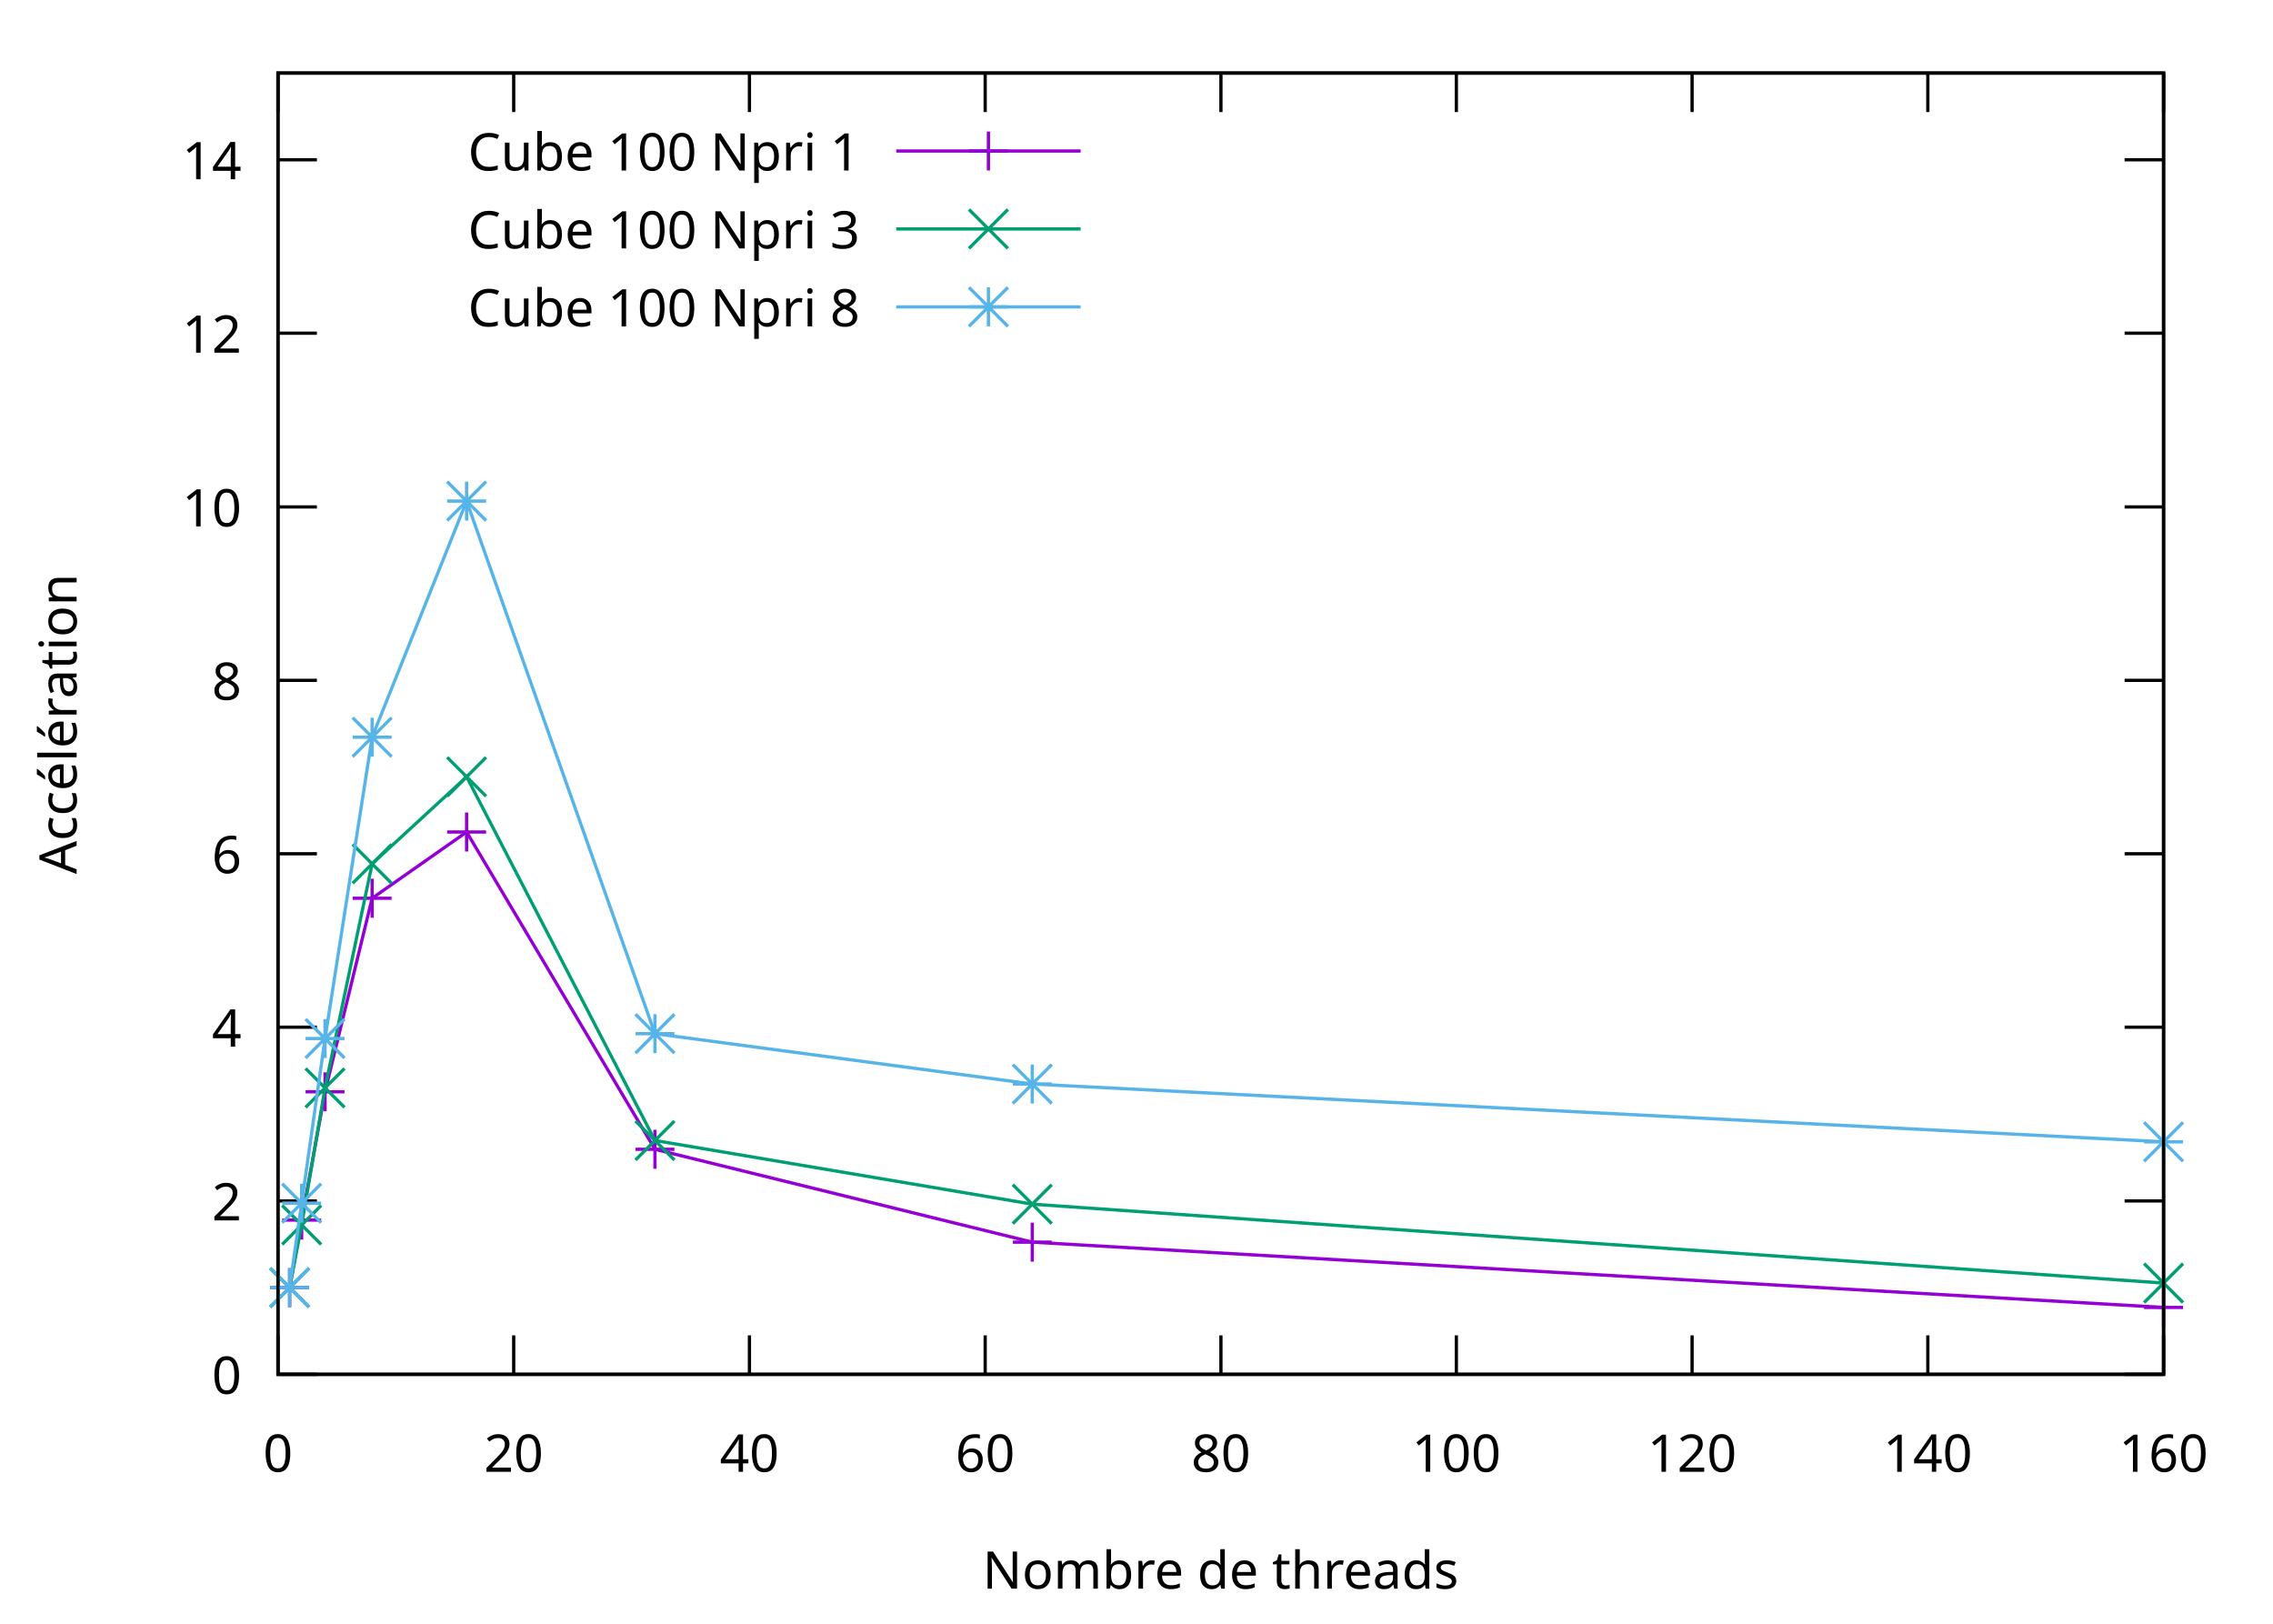
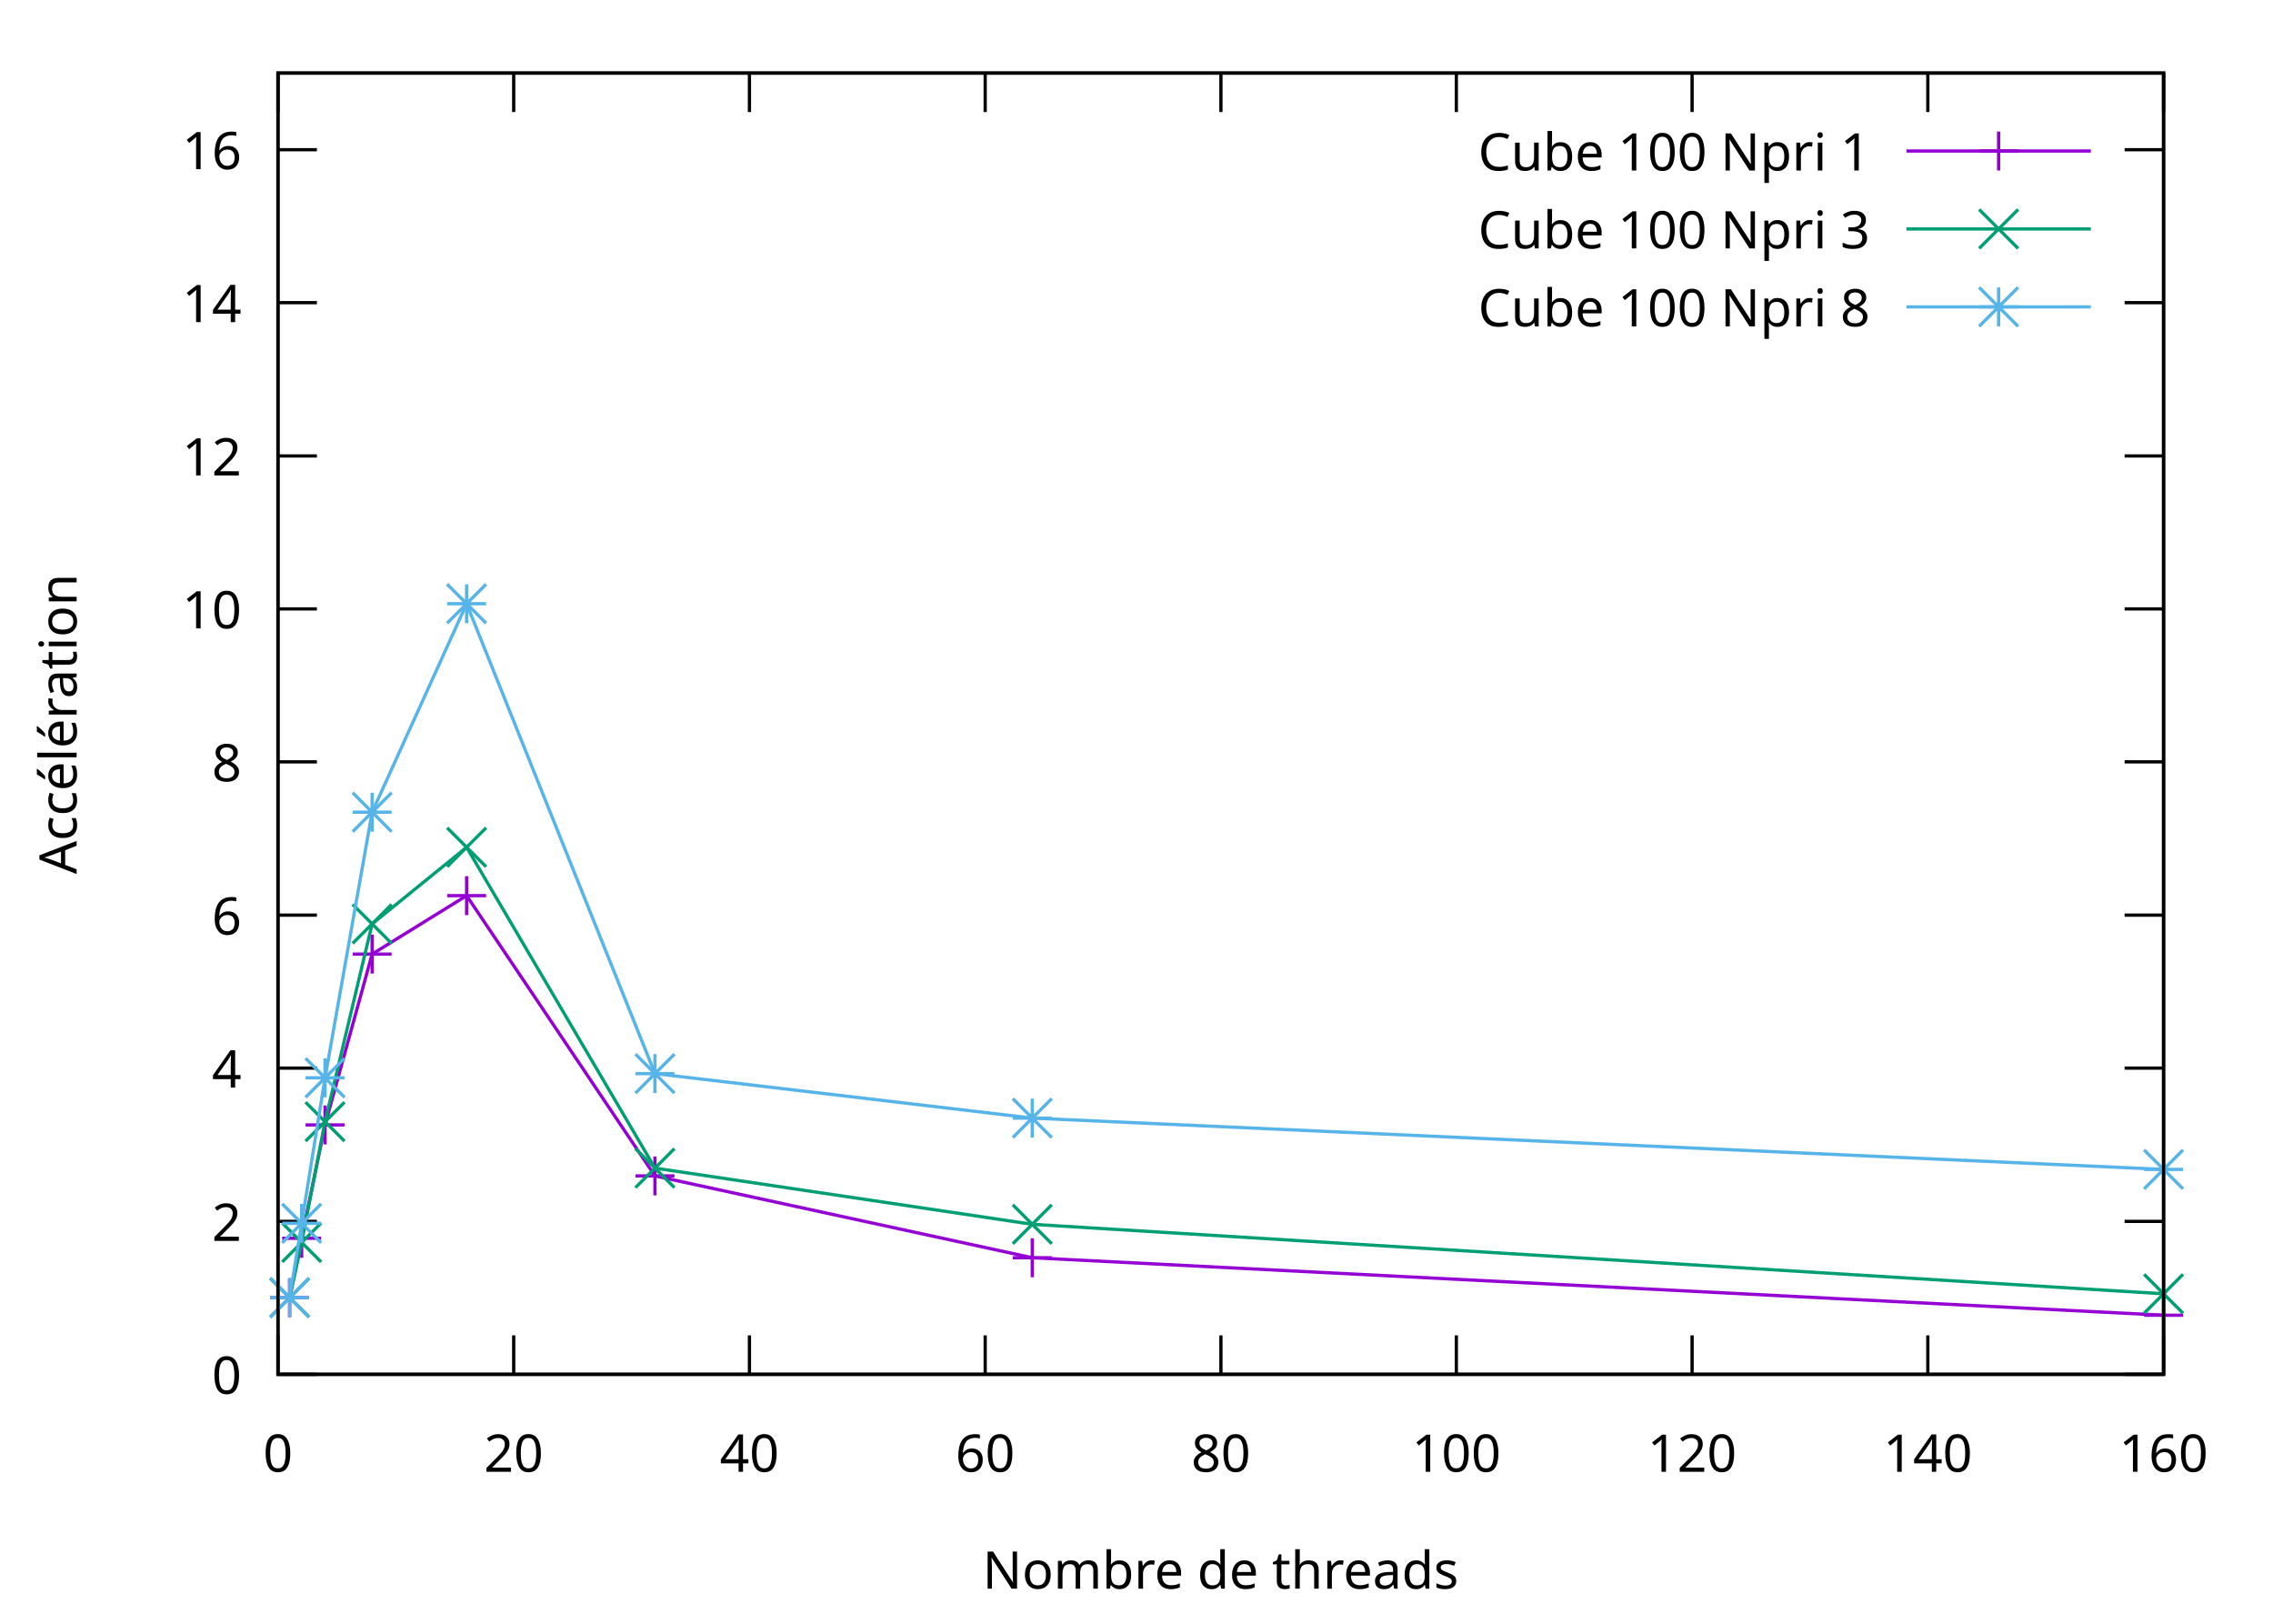
<svg xmlns="http://www.w3.org/2000/svg" xmlns:xlink="http://www.w3.org/1999/xlink" width="700" height="500" viewBox="0 0 700 500">
  <g id="gnuplot_canvas">
    <rect x="0" y="0" width="700" height="500" fill="none" />
    <defs>
      <circle id="gpDot" r="0.5" stroke-width="0.5" />
      <path id="gpPt0" stroke-width="0.167" stroke="currentColor" d="M-1,0 h2 M0,-1 v2" />
      <path id="gpPt1" stroke-width="0.167" stroke="currentColor" d="M-1,-1 L1,1 M1,-1 L-1,1" />
      <path id="gpPt2" stroke-width="0.167" stroke="currentColor" d="M-1,0 L1,0 M0,-1 L0,1 M-1,-1 L1,1 M-1,1 L1,-1" />
      <rect id="gpPt3" stroke-width="0.167" stroke="currentColor" x="-1" y="-1" width="2" height="2" />
      <rect id="gpPt4" stroke-width="0.167" stroke="currentColor" fill="currentColor" x="-1" y="-1" width="2" height="2" />
      <circle id="gpPt5" stroke-width="0.167" stroke="currentColor" cx="0" cy="0" r="1" />
      <use xlink:href="#gpPt5" id="gpPt6" fill="currentColor" stroke="none" />
      <path id="gpPt7" stroke-width="0.167" stroke="currentColor" d="M0,-1.33 L-1.33,0.67 L1.33,0.67 z" />
      <use xlink:href="#gpPt7" id="gpPt8" fill="currentColor" stroke="none" />
      <use xlink:href="#gpPt7" id="gpPt9" stroke="currentColor" transform="rotate(180)" />
      <use xlink:href="#gpPt9" id="gpPt10" fill="currentColor" stroke="none" />
      <use xlink:href="#gpPt3" id="gpPt11" stroke="currentColor" transform="rotate(45)" />
      <use xlink:href="#gpPt11" id="gpPt12" fill="currentColor" stroke="none" />
      <path id="gpPt13" stroke-width="0.167" stroke="currentColor" d="M0,1.330 L1.265,0.411 L0.782,-1.067 L-0.782,-1.076 L-1.265,0.411 z" />
      <use xlink:href="#gpPt13" id="gpPt14" fill="currentColor" stroke="none" />
      <filter id="textbox" filterUnits="objectBoundingBox" x="0" y="0" height="1" width="1">
        <feFlood flood-color="white" flood-opacity="1" result="bgnd" />
        <feComposite in="SourceGraphic" in2="bgnd" operator="atop" />
      </filter>
      <filter id="greybox" filterUnits="objectBoundingBox" x="0" y="0" height="1" width="1">
        <feFlood flood-color="lightgrey" flood-opacity="1" result="grey" />
        <feComposite in="SourceGraphic" in2="grey" operator="atop" />
      </filter>
    </defs>
    <g fill="none" color="white" stroke="currentColor" stroke-width="1.00" stroke-linecap="butt" stroke-linejoin="miter">
</g>
    <g fill="none" color="black" stroke="currentColor" stroke-width="1.00" stroke-linecap="butt" stroke-linejoin="miter">
      <path stroke="black" d="M85.6,423.2 L97.6,423.2 M666.3,423.2 L654.3,423.2  " />
      <g transform="translate(74.4,429.2)" stroke="none" fill="black" font-family="Verdana" font-size="16.00" text-anchor="end">
        <text>
          <tspan font-family="Verdana"> 0</tspan>
        </text>
      </g>
    </g>
    <g fill="none" color="black" stroke="currentColor" stroke-width="1.00" stroke-linecap="butt" stroke-linejoin="miter">
-       <path stroke="black" d="M85.6,369.8 L97.6,369.8 M666.3,369.8 L654.3,369.8  " />
-       <g transform="translate(74.4,375.8)" stroke="none" fill="black" font-family="Verdana" font-size="16.00" text-anchor="end">
+       <path stroke="black" d="M85.6,376.1 L97.6,376.1 M666.3,376.1 L654.3,376.1  " />
+       <g transform="translate(74.4,382.1)" stroke="none" fill="black" font-family="Verdana" font-size="16.00" text-anchor="end">
        <text>
          <tspan font-family="Verdana"> 2</tspan>
        </text>
      </g>
    </g>
    <g fill="none" color="black" stroke="currentColor" stroke-width="1.00" stroke-linecap="butt" stroke-linejoin="miter">
-       <path stroke="black" d="M85.6,316.3 L97.6,316.3 M666.3,316.3 L654.3,316.3  " />
-       <g transform="translate(74.4,322.3)" stroke="none" fill="black" font-family="Verdana" font-size="16.00" text-anchor="end">
+       <path stroke="black" d="M85.6,328.9 L97.6,328.9 M666.3,328.9 L654.3,328.9  " />
+       <g transform="translate(74.4,334.9)" stroke="none" fill="black" font-family="Verdana" font-size="16.00" text-anchor="end">
        <text>
          <tspan font-family="Verdana"> 4</tspan>
        </text>
      </g>
    </g>
    <g fill="none" color="black" stroke="currentColor" stroke-width="1.00" stroke-linecap="butt" stroke-linejoin="miter">
-       <path stroke="black" d="M85.6,262.9 L97.6,262.9 M666.3,262.9 L654.3,262.9  " />
-       <g transform="translate(74.4,268.9)" stroke="none" fill="black" font-family="Verdana" font-size="16.00" text-anchor="end">
+       <path stroke="black" d="M85.6,281.8 L97.6,281.8 M666.3,281.8 L654.3,281.8  " />
+       <g transform="translate(74.4,287.8)" stroke="none" fill="black" font-family="Verdana" font-size="16.00" text-anchor="end">
        <text>
          <tspan font-family="Verdana"> 6</tspan>
        </text>
      </g>
    </g>
    <g fill="none" color="black" stroke="currentColor" stroke-width="1.00" stroke-linecap="butt" stroke-linejoin="miter">
-       <path stroke="black" d="M85.6,209.5 L97.6,209.5 M666.3,209.5 L654.3,209.5  " />
-       <g transform="translate(74.4,215.5)" stroke="none" fill="black" font-family="Verdana" font-size="16.00" text-anchor="end">
+       <path stroke="black" d="M85.6,234.6 L97.6,234.6 M666.3,234.6 L654.3,234.6  " />
+       <g transform="translate(74.4,240.6)" stroke="none" fill="black" font-family="Verdana" font-size="16.00" text-anchor="end">
        <text>
          <tspan font-family="Verdana"> 8</tspan>
        </text>
      </g>
    </g>
    <g fill="none" color="black" stroke="currentColor" stroke-width="1.00" stroke-linecap="butt" stroke-linejoin="miter">
-       <path stroke="black" d="M85.6,156.1 L97.6,156.1 M666.3,156.1 L654.3,156.1  " />
-       <g transform="translate(74.4,162.1)" stroke="none" fill="black" font-family="Verdana" font-size="16.00" text-anchor="end">
+       <path stroke="black" d="M85.6,187.5 L97.6,187.5 M666.3,187.5 L654.3,187.5  " />
+       <g transform="translate(74.4,193.5)" stroke="none" fill="black" font-family="Verdana" font-size="16.00" text-anchor="end">
        <text>
          <tspan font-family="Verdana"> 10</tspan>
        </text>
      </g>
    </g>
    <g fill="none" color="black" stroke="currentColor" stroke-width="1.00" stroke-linecap="butt" stroke-linejoin="miter">
-       <path stroke="black" d="M85.6,102.6 L97.6,102.6 M666.3,102.6 L654.3,102.6  " />
-       <g transform="translate(74.4,108.6)" stroke="none" fill="black" font-family="Verdana" font-size="16.00" text-anchor="end">
+       <path stroke="black" d="M85.6,140.4 L97.6,140.4 M666.3,140.4 L654.3,140.4  " />
+       <g transform="translate(74.4,146.4)" stroke="none" fill="black" font-family="Verdana" font-size="16.00" text-anchor="end">
        <text>
          <tspan font-family="Verdana"> 12</tspan>
        </text>
      </g>
    </g>
    <g fill="none" color="black" stroke="currentColor" stroke-width="1.00" stroke-linecap="butt" stroke-linejoin="miter">
-       <path stroke="black" d="M85.6,49.2 L97.6,49.2 M666.3,49.2 L654.3,49.2  " />
-       <g transform="translate(74.4,55.2)" stroke="none" fill="black" font-family="Verdana" font-size="16.00" text-anchor="end">
+       <path stroke="black" d="M85.6,93.2 L97.6,93.2 M666.3,93.2 L654.3,93.2  " />
+       <g transform="translate(74.4,99.2)" stroke="none" fill="black" font-family="Verdana" font-size="16.00" text-anchor="end">
        <text>
          <tspan font-family="Verdana"> 14</tspan>
+         </text>
+       </g>
+     </g>
+     <g fill="none" color="black" stroke="currentColor" stroke-width="1.00" stroke-linecap="butt" stroke-linejoin="miter">
+       <path stroke="black" d="M85.6,46.1 L97.6,46.1 M666.3,46.1 L654.3,46.1  " />
+       <g transform="translate(74.4,52.1)" stroke="none" fill="black" font-family="Verdana" font-size="16.00" text-anchor="end">
+         <text>
+           <tspan font-family="Verdana"> 16</tspan>
        </text>
      </g>
    </g>
    <g fill="none" color="black" stroke="currentColor" stroke-width="1.00" stroke-linecap="butt" stroke-linejoin="miter">
      <path stroke="black" d="M85.6,423.2 L85.6,411.2 M85.6,22.5 L85.6,34.5  " />
      <g transform="translate(85.6,453.2)" stroke="none" fill="black" font-family="Verdana" font-size="16.00" text-anchor="middle">
        <text>
          <tspan font-family="Verdana"> 0</tspan>
        </text>
      </g>
    </g>
    <g fill="none" color="black" stroke="currentColor" stroke-width="1.00" stroke-linecap="butt" stroke-linejoin="miter">
      <path stroke="black" d="M158.2,423.2 L158.2,411.2 M158.2,22.5 L158.2,34.5  " />
      <g transform="translate(158.2,453.2)" stroke="none" fill="black" font-family="Verdana" font-size="16.00" text-anchor="middle">
        <text>
          <tspan font-family="Verdana"> 20</tspan>
        </text>
      </g>
    </g>
    <g fill="none" color="black" stroke="currentColor" stroke-width="1.00" stroke-linecap="butt" stroke-linejoin="miter">
      <path stroke="black" d="M230.8,423.2 L230.8,411.2 M230.8,22.5 L230.8,34.5  " />
      <g transform="translate(230.8,453.2)" stroke="none" fill="black" font-family="Verdana" font-size="16.00" text-anchor="middle">
        <text>
          <tspan font-family="Verdana"> 40</tspan>
        </text>
      </g>
    </g>
    <g fill="none" color="black" stroke="currentColor" stroke-width="1.00" stroke-linecap="butt" stroke-linejoin="miter">
      <path stroke="black" d="M303.4,423.2 L303.4,411.2 M303.4,22.5 L303.4,34.5  " />
      <g transform="translate(303.4,453.2)" stroke="none" fill="black" font-family="Verdana" font-size="16.00" text-anchor="middle">
        <text>
          <tspan font-family="Verdana"> 60</tspan>
        </text>
      </g>
    </g>
    <g fill="none" color="black" stroke="currentColor" stroke-width="1.00" stroke-linecap="butt" stroke-linejoin="miter">
      <path stroke="black" d="M376.0,423.2 L376.0,411.2 M376.0,22.5 L376.0,34.5  " />
      <g transform="translate(376.0,453.2)" stroke="none" fill="black" font-family="Verdana" font-size="16.00" text-anchor="middle">
        <text>
          <tspan font-family="Verdana"> 80</tspan>
        </text>
      </g>
    </g>
    <g fill="none" color="black" stroke="currentColor" stroke-width="1.00" stroke-linecap="butt" stroke-linejoin="miter">
      <path stroke="black" d="M448.5,423.2 L448.5,411.2 M448.5,22.5 L448.5,34.5  " />
      <g transform="translate(448.5,453.2)" stroke="none" fill="black" font-family="Verdana" font-size="16.00" text-anchor="middle">
        <text>
          <tspan font-family="Verdana"> 100</tspan>
        </text>
      </g>
    </g>
    <g fill="none" color="black" stroke="currentColor" stroke-width="1.00" stroke-linecap="butt" stroke-linejoin="miter">
      <path stroke="black" d="M521.1,423.2 L521.1,411.2 M521.1,22.5 L521.1,34.5  " />
      <g transform="translate(521.1,453.2)" stroke="none" fill="black" font-family="Verdana" font-size="16.00" text-anchor="middle">
        <text>
          <tspan font-family="Verdana"> 120</tspan>
        </text>
      </g>
    </g>
    <g fill="none" color="black" stroke="currentColor" stroke-width="1.00" stroke-linecap="butt" stroke-linejoin="miter">
      <path stroke="black" d="M593.7,423.2 L593.7,411.2 M593.7,22.5 L593.7,34.5  " />
      <g transform="translate(593.7,453.2)" stroke="none" fill="black" font-family="Verdana" font-size="16.00" text-anchor="middle">
        <text>
          <tspan font-family="Verdana"> 140</tspan>
        </text>
      </g>
    </g>
    <g fill="none" color="black" stroke="currentColor" stroke-width="1.00" stroke-linecap="butt" stroke-linejoin="miter">
      <path stroke="black" d="M666.3,423.2 L666.3,411.2 M666.3,22.5 L666.3,34.5  " />
      <g transform="translate(666.3,453.2)" stroke="none" fill="black" font-family="Verdana" font-size="16.00" text-anchor="middle">
        <text>
          <tspan font-family="Verdana"> 160</tspan>
        </text>
      </g>
    </g>
    <g fill="none" color="black" stroke="currentColor" stroke-width="1.00" stroke-linecap="butt" stroke-linejoin="miter">
</g>
    <g fill="none" color="black" stroke="currentColor" stroke-width="1.00" stroke-linecap="butt" stroke-linejoin="miter">
      <path stroke="black" d="M85.6,22.5 L85.6,423.2 L666.3,423.2 L666.3,22.5 L85.6,22.5 Z  " />
    </g>
    <g fill="none" color="black" stroke="currentColor" stroke-width="1.00" stroke-linecap="butt" stroke-linejoin="miter">
      <g transform="translate(23.6,222.9) rotate(270)" stroke="none" fill="black" font-family="Verdana" font-size="16.00" text-anchor="middle">
        <text>
          <tspan font-family="Verdana">Accélération</tspan>
        </text>
      </g>
    </g>
    <g fill="none" color="black" stroke="currentColor" stroke-width="1.00" stroke-linecap="butt" stroke-linejoin="miter">
      <g transform="translate(375.9,489.2)" stroke="none" fill="black" font-family="Verdana" font-size="16.00" text-anchor="middle">
        <text>
          <tspan font-family="Verdana">Nombre de threads</tspan>
        </text>
      </g>
    </g>
    <g fill="none" color="black" stroke="currentColor" stroke-width="1.00" stroke-linecap="butt" stroke-linejoin="miter">
</g>
    <g id="gnuplot_plot_1">
      <g fill="none" color="black" stroke="currentColor" stroke-width="1.00" stroke-linecap="butt" stroke-linejoin="miter">
-         <g transform="translate(264.8,52.5)" stroke="none" fill="black" font-family="Verdana" font-size="16.00" text-anchor="end">
+         <g transform="translate(575.9,52.5)" stroke="none" fill="black" font-family="Verdana" font-size="16.00" text-anchor="end">
          <text>
            <tspan font-family="Verdana">Cube 100 Npri 1</tspan>
          </text>
        </g>
      </g>
      <g fill="none" color="black" stroke="currentColor" stroke-width="1.00" stroke-linecap="butt" stroke-linejoin="miter">
-         <path stroke="rgb(148,   0, 211)" d="M276.0,46.5 L332.8,46.5 M89.2,396.5 L92.9,375.7 L100.1,336.2 L114.6,276.6 L143.7,256.2 L201.7,353.9   L317.9,382.5 L666.3,402.6  " />
-         <use xlink:href="#gpPt0" transform="translate(89.2,396.5) scale(6.00)" color="rgb(148,   0, 211)" />
-         <use xlink:href="#gpPt0" transform="translate(92.9,375.7) scale(6.00)" color="rgb(148,   0, 211)" />
-         <use xlink:href="#gpPt0" transform="translate(100.1,336.2) scale(6.00)" color="rgb(148,   0, 211)" />
-         <use xlink:href="#gpPt0" transform="translate(114.6,276.6) scale(6.00)" color="rgb(148,   0, 211)" />
-         <use xlink:href="#gpPt0" transform="translate(143.7,256.2) scale(6.00)" color="rgb(148,   0, 211)" />
-         <use xlink:href="#gpPt0" transform="translate(201.7,353.9) scale(6.00)" color="rgb(148,   0, 211)" />
-         <use xlink:href="#gpPt0" transform="translate(317.9,382.5) scale(6.00)" color="rgb(148,   0, 211)" />
-         <use xlink:href="#gpPt0" transform="translate(666.3,402.6) scale(6.00)" color="rgb(148,   0, 211)" />
-         <use xlink:href="#gpPt0" transform="translate(304.4,46.5) scale(6.00)" color="rgb(148,   0, 211)" />
+         <path stroke="rgb(148,   0, 211)" d="M587.1,46.5 L643.9,46.5 M89.2,399.6 L92.9,381.3 L100.1,346.4 L114.6,293.8 L143.7,275.8 L201.7,362.1   L317.9,387.3 L666.3,405.0  " />
+         <use xlink:href="#gpPt0" transform="translate(89.2,399.6) scale(6.00)" color="rgb(148,   0, 211)" />
+         <use xlink:href="#gpPt0" transform="translate(92.9,381.3) scale(6.00)" color="rgb(148,   0, 211)" />
+         <use xlink:href="#gpPt0" transform="translate(100.1,346.4) scale(6.00)" color="rgb(148,   0, 211)" />
+         <use xlink:href="#gpPt0" transform="translate(114.6,293.8) scale(6.00)" color="rgb(148,   0, 211)" />
+         <use xlink:href="#gpPt0" transform="translate(143.7,275.8) scale(6.00)" color="rgb(148,   0, 211)" />
+         <use xlink:href="#gpPt0" transform="translate(201.7,362.1) scale(6.00)" color="rgb(148,   0, 211)" />
+         <use xlink:href="#gpPt0" transform="translate(317.9,387.3) scale(6.00)" color="rgb(148,   0, 211)" />
+         <use xlink:href="#gpPt0" transform="translate(666.3,405.0) scale(6.00)" color="rgb(148,   0, 211)" />
+         <use xlink:href="#gpPt0" transform="translate(615.5,46.5) scale(6.00)" color="rgb(148,   0, 211)" />
      </g>
    </g>
    <g id="gnuplot_plot_2">
      <g fill="none" color="black" stroke="currentColor" stroke-width="1.00" stroke-linecap="butt" stroke-linejoin="miter">
-         <g transform="translate(264.8,76.5)" stroke="none" fill="black" font-family="Verdana" font-size="16.00" text-anchor="end">
+         <g transform="translate(575.9,76.5)" stroke="none" fill="black" font-family="Verdana" font-size="16.00" text-anchor="end">
          <text>
            <tspan font-family="Verdana">Cube 100 Npri 3</tspan>
          </text>
        </g>
      </g>
      <g fill="none" color="black" stroke="currentColor" stroke-width="1.00" stroke-linecap="butt" stroke-linejoin="miter">
-         <path stroke="rgb(  0, 158, 115)" d="M276.0,70.5 L332.8,70.5 M89.2,396.5 L92.9,377.2 L100.1,335.0 L114.6,266.0 L143.7,239.2 L201.7,351.2   L317.9,370.8 L666.3,395.1  " />
-         <use xlink:href="#gpPt1" transform="translate(89.2,396.5) scale(6.00)" color="rgb(  0, 158, 115)" />
-         <use xlink:href="#gpPt1" transform="translate(92.9,377.2) scale(6.00)" color="rgb(  0, 158, 115)" />
-         <use xlink:href="#gpPt1" transform="translate(100.1,335.0) scale(6.00)" color="rgb(  0, 158, 115)" />
-         <use xlink:href="#gpPt1" transform="translate(114.6,266.0) scale(6.00)" color="rgb(  0, 158, 115)" />
-         <use xlink:href="#gpPt1" transform="translate(143.7,239.2) scale(6.00)" color="rgb(  0, 158, 115)" />
-         <use xlink:href="#gpPt1" transform="translate(201.7,351.2) scale(6.00)" color="rgb(  0, 158, 115)" />
-         <use xlink:href="#gpPt1" transform="translate(317.9,370.8) scale(6.00)" color="rgb(  0, 158, 115)" />
-         <use xlink:href="#gpPt1" transform="translate(666.3,395.1) scale(6.00)" color="rgb(  0, 158, 115)" />
-         <use xlink:href="#gpPt1" transform="translate(304.4,70.5) scale(6.00)" color="rgb(  0, 158, 115)" />
+         <path stroke="rgb(  0, 158, 115)" d="M587.1,70.5 L643.9,70.5 M89.2,399.6 L92.9,382.6 L100.1,345.4 L114.6,284.5 L143.7,260.9 L201.7,359.7   L317.9,377.0 L666.3,398.4  " />
+         <use xlink:href="#gpPt1" transform="translate(89.2,399.6) scale(6.00)" color="rgb(  0, 158, 115)" />
+         <use xlink:href="#gpPt1" transform="translate(92.9,382.6) scale(6.00)" color="rgb(  0, 158, 115)" />
+         <use xlink:href="#gpPt1" transform="translate(100.1,345.4) scale(6.00)" color="rgb(  0, 158, 115)" />
+         <use xlink:href="#gpPt1" transform="translate(114.6,284.5) scale(6.00)" color="rgb(  0, 158, 115)" />
+         <use xlink:href="#gpPt1" transform="translate(143.7,260.9) scale(6.00)" color="rgb(  0, 158, 115)" />
+         <use xlink:href="#gpPt1" transform="translate(201.7,359.7) scale(6.00)" color="rgb(  0, 158, 115)" />
+         <use xlink:href="#gpPt1" transform="translate(317.9,377.0) scale(6.00)" color="rgb(  0, 158, 115)" />
+         <use xlink:href="#gpPt1" transform="translate(666.3,398.4) scale(6.00)" color="rgb(  0, 158, 115)" />
+         <use xlink:href="#gpPt1" transform="translate(615.5,70.5) scale(6.00)" color="rgb(  0, 158, 115)" />
      </g>
    </g>
    <g id="gnuplot_plot_3">
      <g fill="none" color="black" stroke="currentColor" stroke-width="1.00" stroke-linecap="butt" stroke-linejoin="miter">
-         <g transform="translate(264.8,100.5)" stroke="none" fill="black" font-family="Verdana" font-size="16.00" text-anchor="end">
+         <g transform="translate(575.9,100.5)" stroke="none" fill="black" font-family="Verdana" font-size="16.00" text-anchor="end">
          <text>
            <tspan font-family="Verdana">Cube 100 Npri 8</tspan>
          </text>
        </g>
      </g>
      <g fill="none" color="black" stroke="currentColor" stroke-width="1.00" stroke-linecap="butt" stroke-linejoin="miter">
-         <path stroke="rgb( 86, 180, 233)" d="M276.0,94.5 L332.8,94.5 M89.2,396.5 L92.9,370.5 L100.1,319.8 L114.6,227.0 L143.7,154.3 L201.7,318.3   L317.9,333.8 L666.3,351.6  " />
-         <use xlink:href="#gpPt2" transform="translate(89.2,396.5) scale(6.00)" color="rgb( 86, 180, 233)" />
-         <use xlink:href="#gpPt2" transform="translate(92.9,370.5) scale(6.00)" color="rgb( 86, 180, 233)" />
-         <use xlink:href="#gpPt2" transform="translate(100.1,319.8) scale(6.00)" color="rgb( 86, 180, 233)" />
-         <use xlink:href="#gpPt2" transform="translate(114.6,227.0) scale(6.00)" color="rgb( 86, 180, 233)" />
-         <use xlink:href="#gpPt2" transform="translate(143.7,154.3) scale(6.00)" color="rgb( 86, 180, 233)" />
-         <use xlink:href="#gpPt2" transform="translate(201.7,318.3) scale(6.00)" color="rgb( 86, 180, 233)" />
-         <use xlink:href="#gpPt2" transform="translate(317.9,333.8) scale(6.00)" color="rgb( 86, 180, 233)" />
-         <use xlink:href="#gpPt2" transform="translate(666.3,351.6) scale(6.00)" color="rgb( 86, 180, 233)" />
-         <use xlink:href="#gpPt2" transform="translate(304.4,94.5) scale(6.00)" color="rgb( 86, 180, 233)" />
+         <path stroke="rgb( 86, 180, 233)" d="M587.1,94.5 L643.9,94.5 M89.2,399.6 L92.9,376.7 L100.1,331.9 L114.6,250.1 L143.7,185.9 L201.7,330.6   L317.9,344.3 L666.3,360.1  " />
+         <use xlink:href="#gpPt2" transform="translate(89.2,399.6) scale(6.00)" color="rgb( 86, 180, 233)" />
+         <use xlink:href="#gpPt2" transform="translate(92.9,376.7) scale(6.00)" color="rgb( 86, 180, 233)" />
+         <use xlink:href="#gpPt2" transform="translate(100.1,331.9) scale(6.00)" color="rgb( 86, 180, 233)" />
+         <use xlink:href="#gpPt2" transform="translate(114.6,250.1) scale(6.00)" color="rgb( 86, 180, 233)" />
+         <use xlink:href="#gpPt2" transform="translate(143.7,185.9) scale(6.00)" color="rgb( 86, 180, 233)" />
+         <use xlink:href="#gpPt2" transform="translate(201.7,330.6) scale(6.00)" color="rgb( 86, 180, 233)" />
+         <use xlink:href="#gpPt2" transform="translate(317.9,344.3) scale(6.00)" color="rgb( 86, 180, 233)" />
+         <use xlink:href="#gpPt2" transform="translate(666.3,360.1) scale(6.00)" color="rgb( 86, 180, 233)" />
+         <use xlink:href="#gpPt2" transform="translate(615.5,94.5) scale(6.00)" color="rgb( 86, 180, 233)" />
      </g>
    </g>
    <g fill="none" color="white" stroke="rgb( 86, 180, 233)" stroke-width="2.00" stroke-linecap="butt" stroke-linejoin="miter">
</g>
    <g fill="none" color="black" stroke="currentColor" stroke-width="2.00" stroke-linecap="butt" stroke-linejoin="miter">
</g>
    <g fill="none" color="black" stroke="black" stroke-width="1.00" stroke-linecap="butt" stroke-linejoin="miter">
</g>
    <g fill="none" color="black" stroke="currentColor" stroke-width="1.00" stroke-linecap="butt" stroke-linejoin="miter">
      <path stroke="black" d="M85.6,22.5 L85.6,423.2 L666.3,423.2 L666.3,22.5 L85.6,22.5 Z  " />
    </g>
    <g fill="none" color="black" stroke="currentColor" stroke-width="1.00" stroke-linecap="butt" stroke-linejoin="miter">
</g>
  </g>
</svg>
